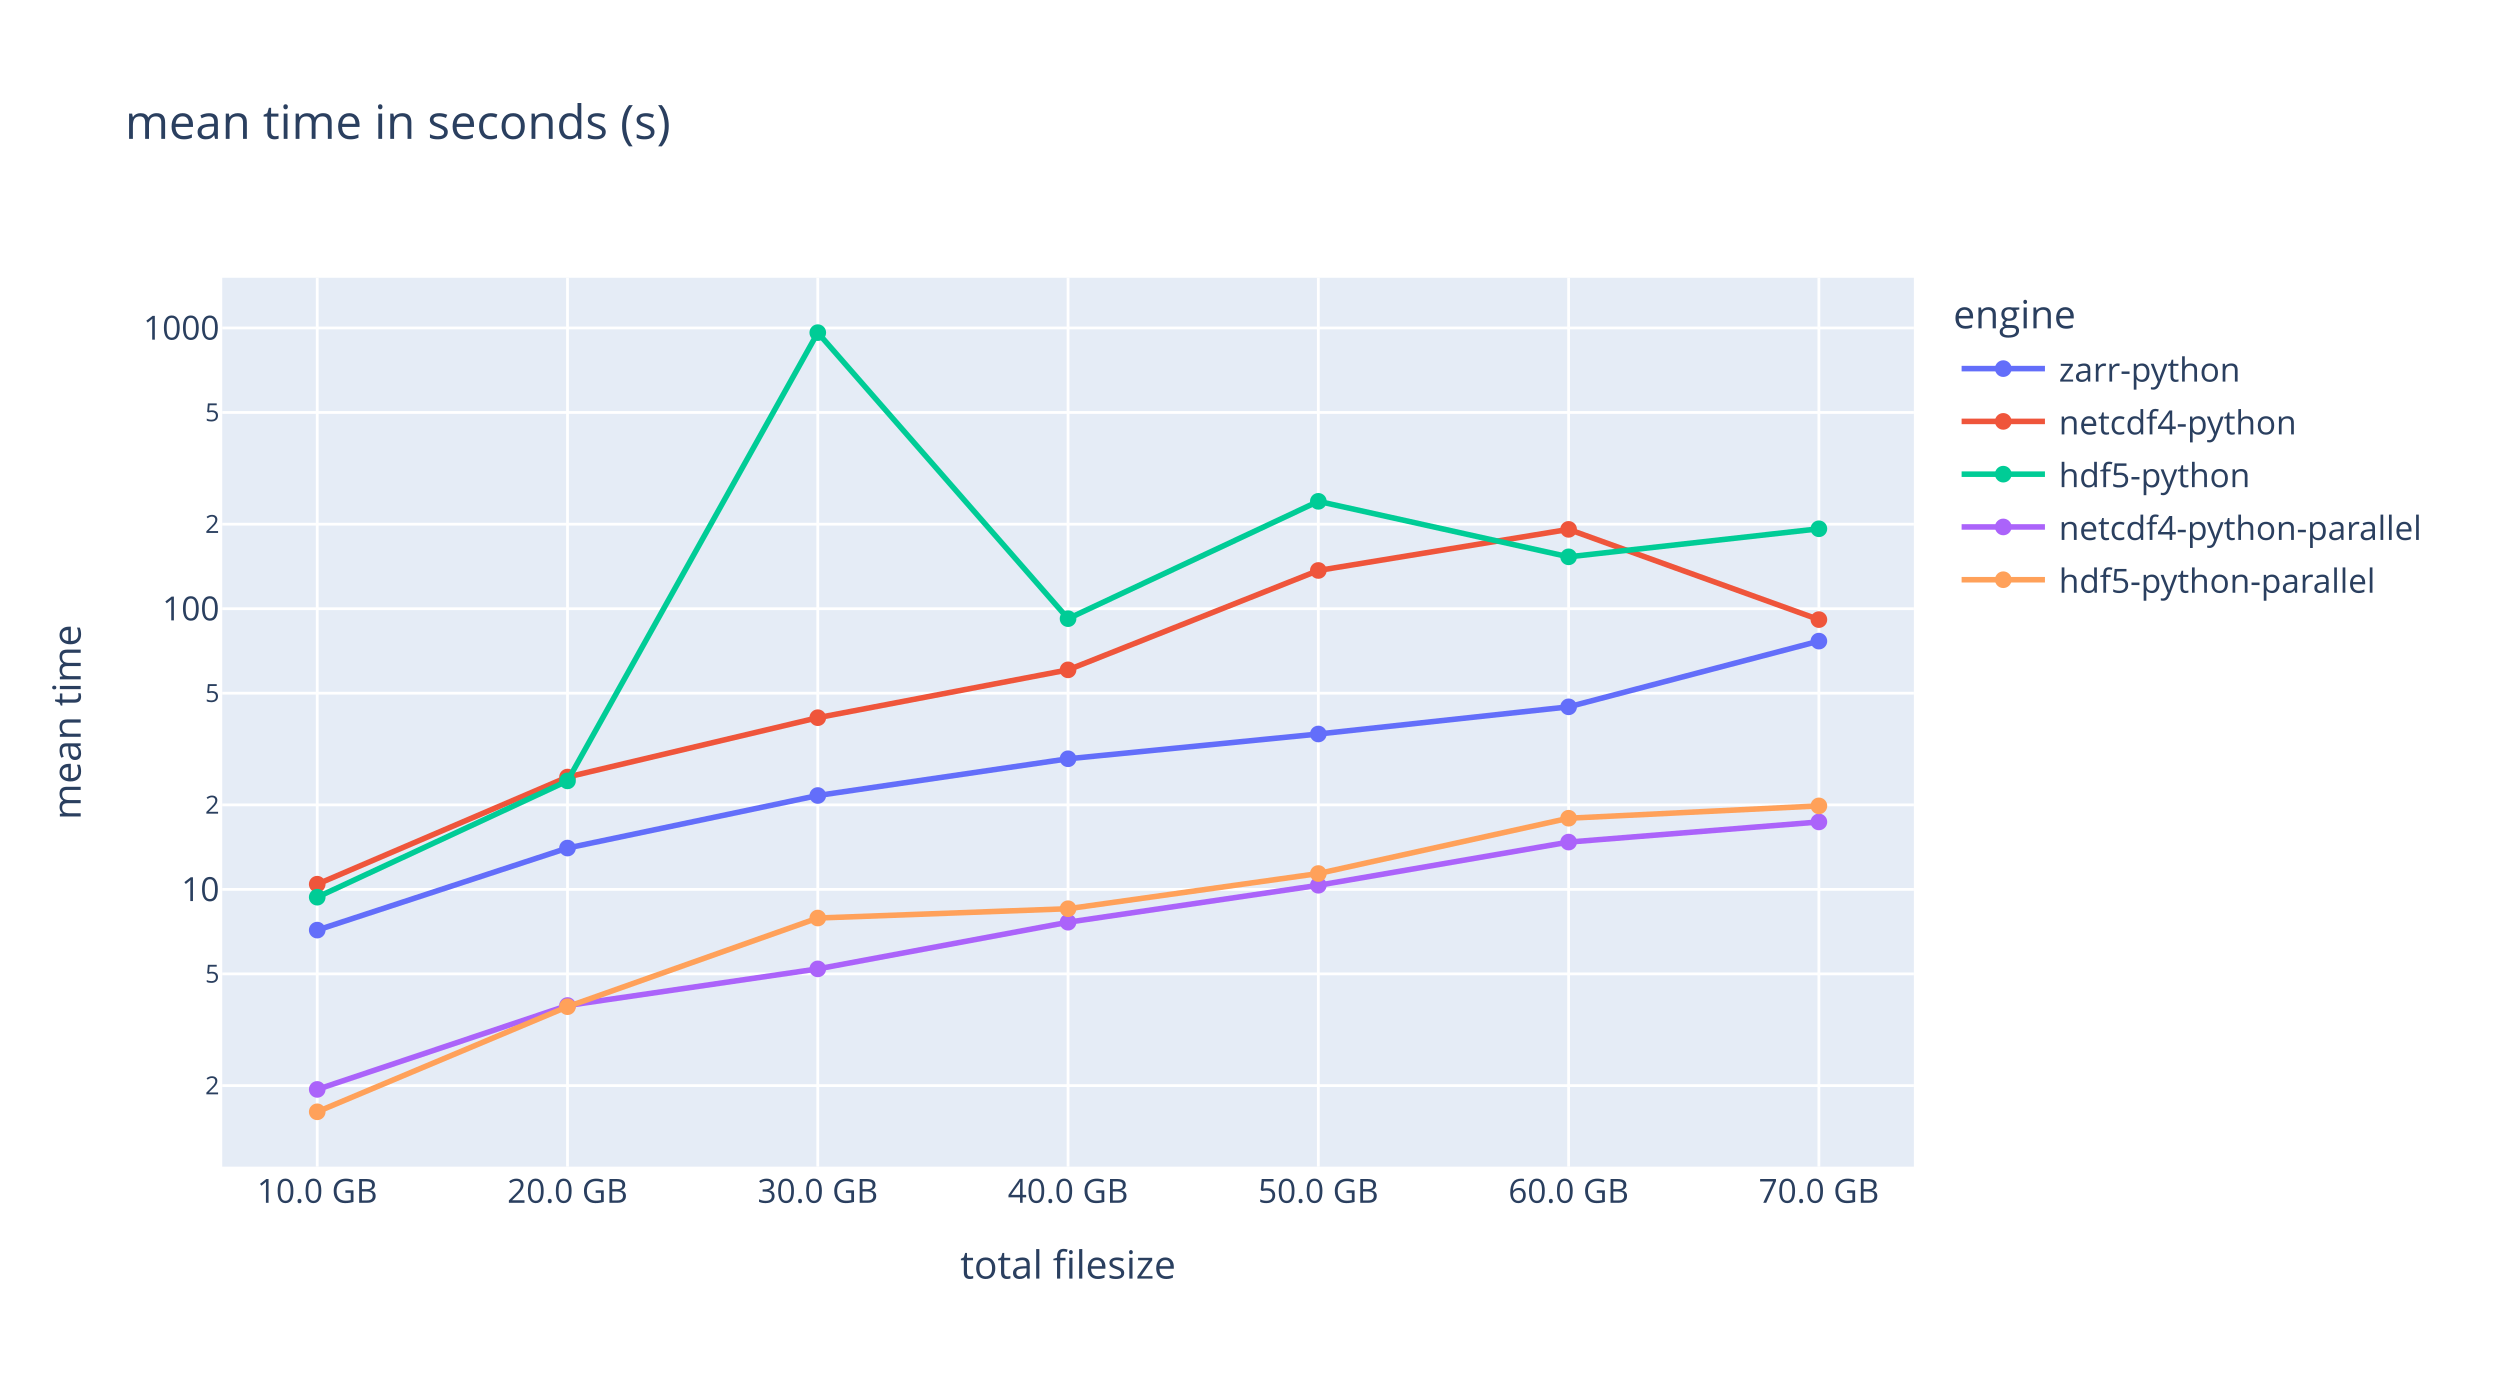
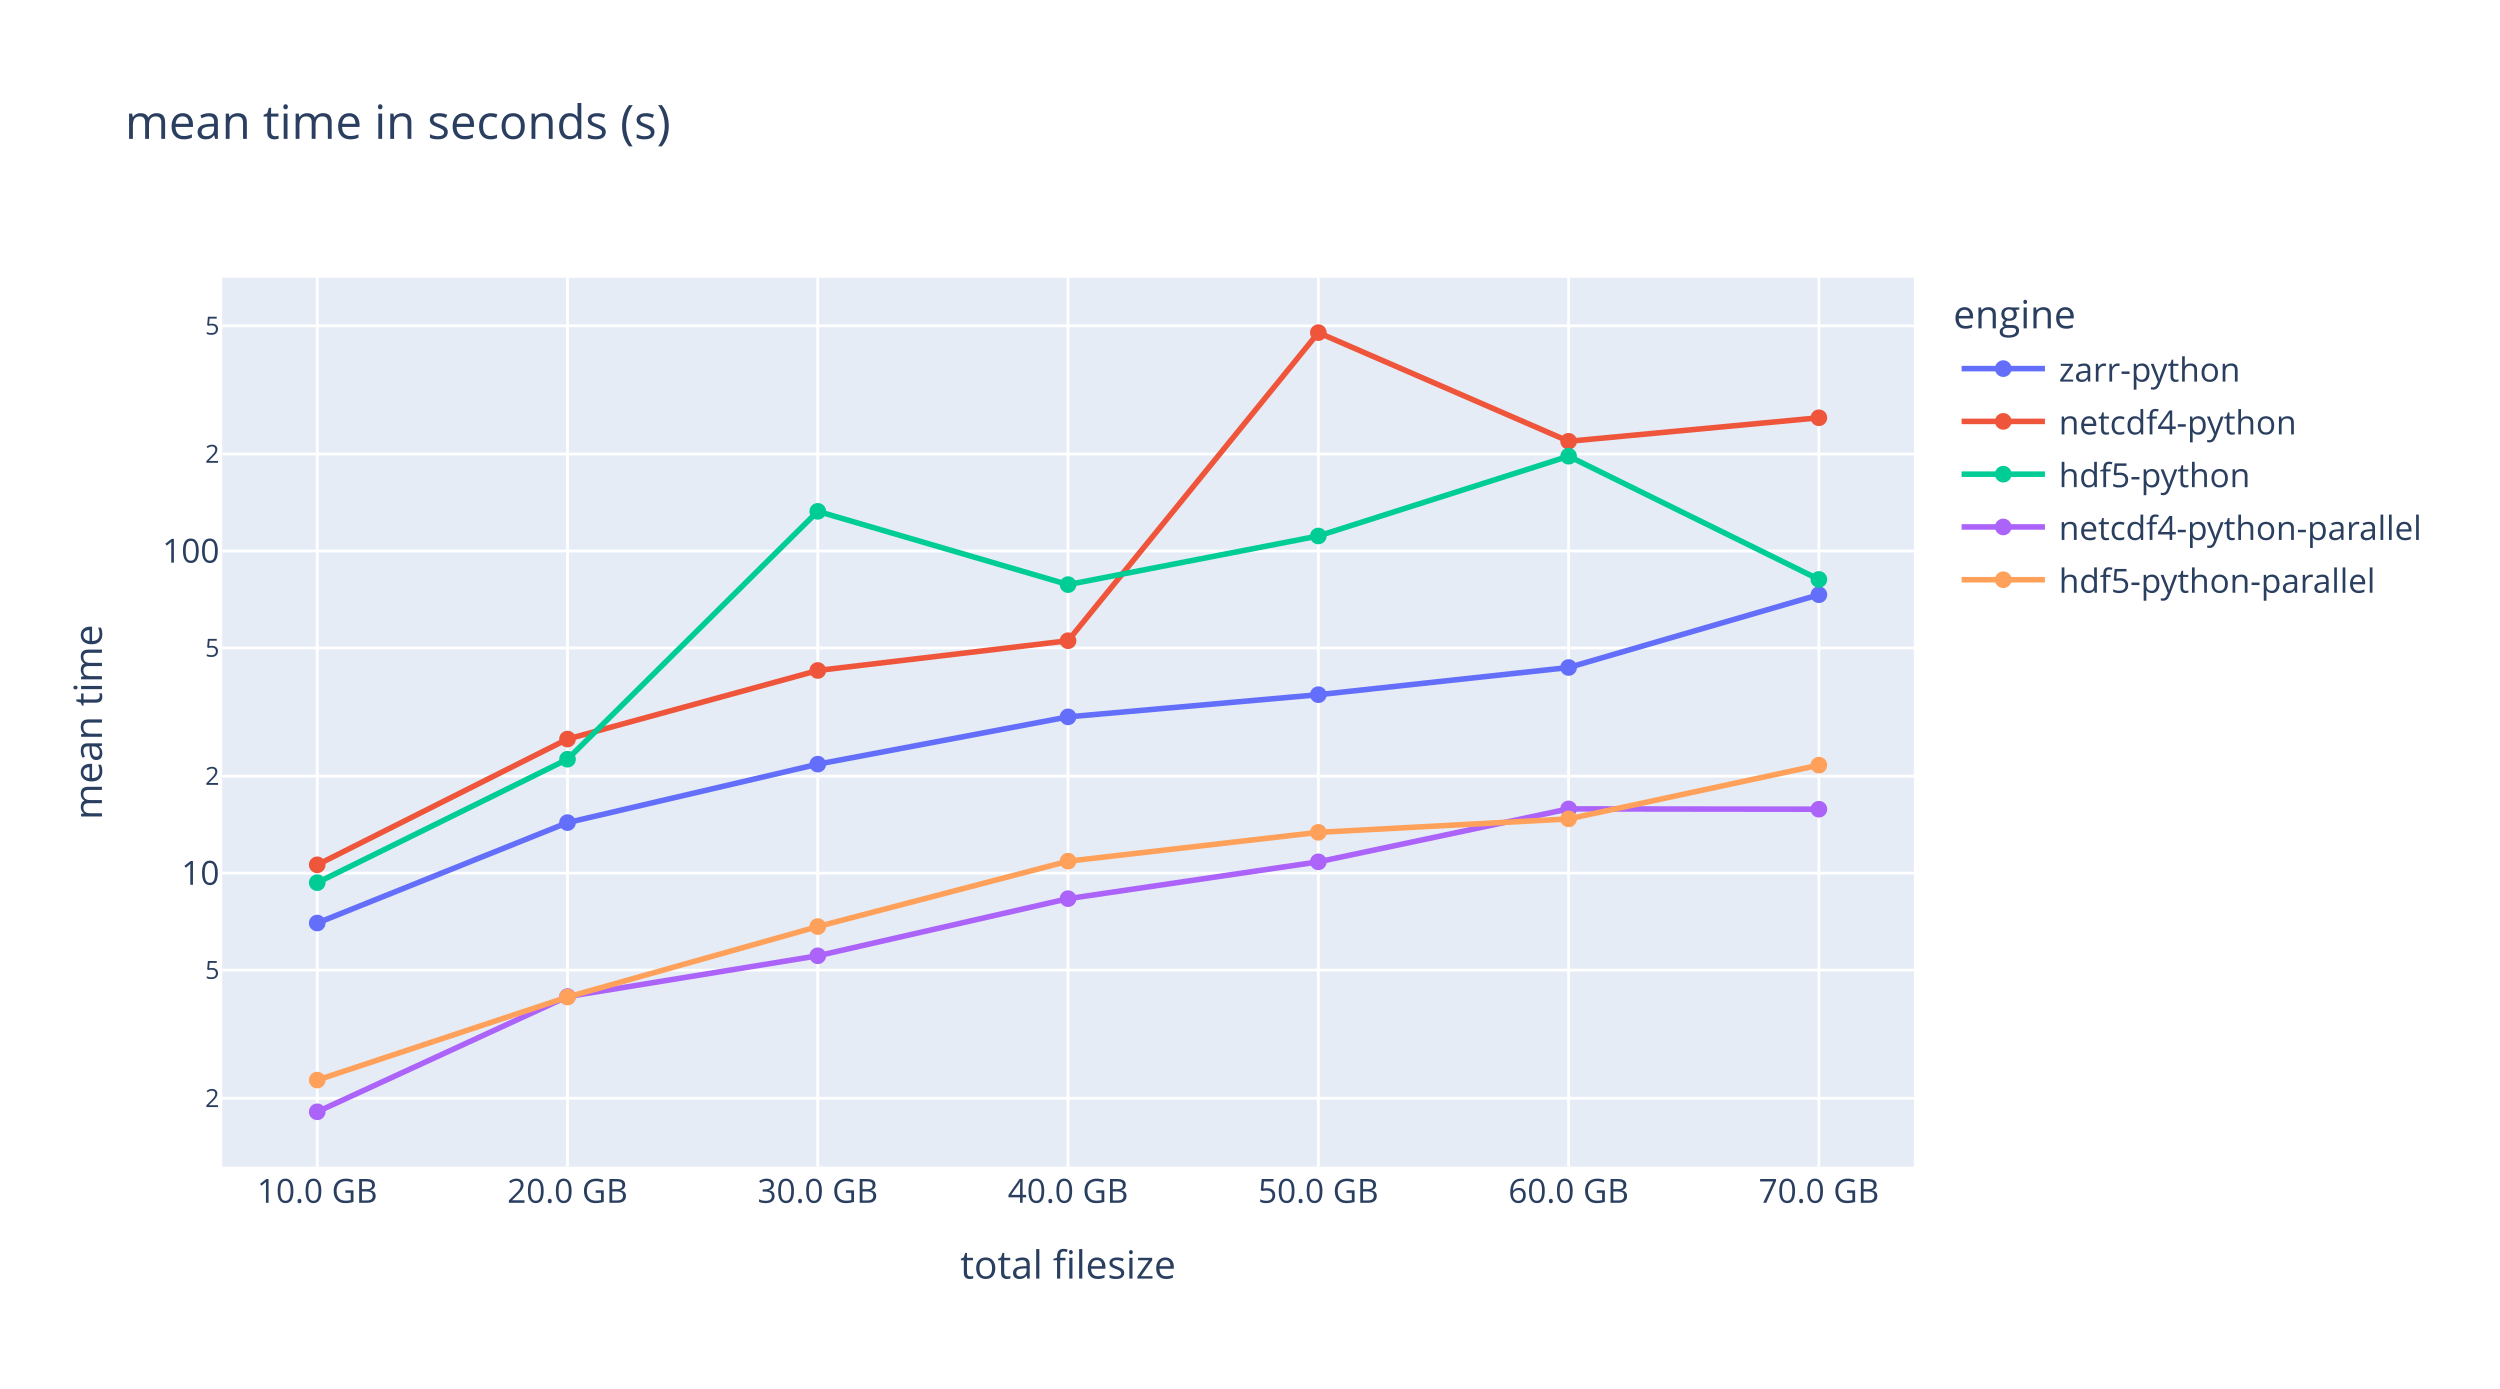
<svg xmlns="http://www.w3.org/2000/svg" class="main-svg" width="900" height="500" style="" viewBox="0 0 900 500">
  <rect x="0" y="0" width="900" height="500" style="fill: rgb(255, 255, 255); fill-opacity: 1;" />
-   <defs id="defs-0e00ae">
+   <defs id="defs-25619c">
    <g class="clips">
-       <clipPath id="clip0e00aexyplot" class="plotclip">
+       <clipPath id="clip25619cxyplot" class="plotclip">
        <rect width="609" height="320" />
      </clipPath>
-       <clipPath class="axesclip" id="clip0e00aex">
+       <clipPath class="axesclip" id="clip25619cx">
        <rect x="80" y="0" width="609" height="500" />
      </clipPath>
-       <clipPath class="axesclip" id="clip0e00aey">
+       <clipPath class="axesclip" id="clip25619cy">
        <rect x="0" y="100" width="900" height="320" />
      </clipPath>
-       <clipPath class="axesclip" id="clip0e00aexy">
+       <clipPath class="axesclip" id="clip25619cxy">
        <rect x="80" y="100" width="609" height="320" />
      </clipPath>
    </g>
    <g class="gradients" />
    <g class="patterns" />
  </defs>
  <g class="bglayer">
    <rect class="bg" x="80" y="100" width="609" height="320" style="fill: rgb(229, 236, 246); fill-opacity: 1; stroke-width: 0;" />
  </g>
  <g class="layer-below">
    <g class="imagelayer" />
    <g class="shapelayer" />
  </g>
  <g class="cartesianlayer">
    <g class="subplot xy">
      <g class="layer-subplot">
        <g class="shapelayer" />
        <g class="imagelayer" />
      </g>
      <g class="minor-gridlayer">
        <g class="x" />
        <g class="y" />
      </g>
      <g class="gridlayer">
        <g class="x">
          <path class="xgrid crisp" transform="translate(114.2,0)" d="M0,100v320" style="stroke: rgb(255, 255, 255); stroke-opacity: 1; stroke-width: 1px;" />
          <path class="xgrid crisp" transform="translate(204.3,0)" d="M0,100v320" style="stroke: rgb(255, 255, 255); stroke-opacity: 1; stroke-width: 1px;" />
          <path class="xgrid crisp" transform="translate(294.4,0)" d="M0,100v320" style="stroke: rgb(255, 255, 255); stroke-opacity: 1; stroke-width: 1px;" />
          <path class="xgrid crisp" transform="translate(384.5,0)" d="M0,100v320" style="stroke: rgb(255, 255, 255); stroke-opacity: 1; stroke-width: 1px;" />
          <path class="xgrid crisp" transform="translate(474.6,0)" d="M0,100v320" style="stroke: rgb(255, 255, 255); stroke-opacity: 1; stroke-width: 1px;" />
          <path class="xgrid crisp" transform="translate(564.7,0)" d="M0,100v320" style="stroke: rgb(255, 255, 255); stroke-opacity: 1; stroke-width: 1px;" />
          <path class="xgrid crisp" transform="translate(654.8,0)" d="M0,100v320" style="stroke: rgb(255, 255, 255); stroke-opacity: 1; stroke-width: 1px;" />
        </g>
        <g class="y">
-           <path class="ygrid crisp" transform="translate(0,390.81)" d="M80,0h609" style="stroke: rgb(255, 255, 255); stroke-opacity: 1; stroke-width: 1px;" />
-           <path class="ygrid crisp" transform="translate(0,350.6)" d="M80,0h609" style="stroke: rgb(255, 255, 255); stroke-opacity: 1; stroke-width: 1px;" />
-           <path class="ygrid crisp" transform="translate(0,320.18)" d="M80,0h609" style="stroke: rgb(255, 255, 255); stroke-opacity: 1; stroke-width: 1px;" />
-           <path class="ygrid crisp" transform="translate(0,289.76)" d="M80,0h609" style="stroke: rgb(255, 255, 255); stroke-opacity: 1; stroke-width: 1px;" />
-           <path class="ygrid crisp" transform="translate(0,249.55)" d="M80,0h609" style="stroke: rgb(255, 255, 255); stroke-opacity: 1; stroke-width: 1px;" />
-           <path class="ygrid crisp" transform="translate(0,219.13)" d="M80,0h609" style="stroke: rgb(255, 255, 255); stroke-opacity: 1; stroke-width: 1px;" />
-           <path class="ygrid crisp" transform="translate(0,188.71)" d="M80,0h609" style="stroke: rgb(255, 255, 255); stroke-opacity: 1; stroke-width: 1px;" />
-           <path class="ygrid crisp" transform="translate(0,148.49)" d="M80,0h609" style="stroke: rgb(255, 255, 255); stroke-opacity: 1; stroke-width: 1px;" />
-           <path class="ygrid crisp" transform="translate(0,118.07)" d="M80,0h609" style="stroke: rgb(255, 255, 255); stroke-opacity: 1; stroke-width: 1px;" />
+           <path class="ygrid crisp" transform="translate(0,395.38)" d="M80,0h609" style="stroke: rgb(255, 255, 255); stroke-opacity: 1; stroke-width: 1px;" />
+           <path class="ygrid crisp" transform="translate(0,349.23)" d="M80,0h609" style="stroke: rgb(255, 255, 255); stroke-opacity: 1; stroke-width: 1px;" />
+           <path class="ygrid crisp" transform="translate(0,314.32)" d="M80,0h609" style="stroke: rgb(255, 255, 255); stroke-opacity: 1; stroke-width: 1px;" />
+           <path class="ygrid crisp" transform="translate(0,279.41)" d="M80,0h609" style="stroke: rgb(255, 255, 255); stroke-opacity: 1; stroke-width: 1px;" />
+           <path class="ygrid crisp" transform="translate(0,233.27)" d="M80,0h609" style="stroke: rgb(255, 255, 255); stroke-opacity: 1; stroke-width: 1px;" />
+           <path class="ygrid crisp" transform="translate(0,198.36)" d="M80,0h609" style="stroke: rgb(255, 255, 255); stroke-opacity: 1; stroke-width: 1px;" />
+           <path class="ygrid crisp" transform="translate(0,163.45)" d="M80,0h609" style="stroke: rgb(255, 255, 255); stroke-opacity: 1; stroke-width: 1px;" />
+           <path class="ygrid crisp" transform="translate(0,117.3)" d="M80,0h609" style="stroke: rgb(255, 255, 255); stroke-opacity: 1; stroke-width: 1px;" />
        </g>
      </g>
      <g class="zerolinelayer" />
      <g class="layer-between">
        <g class="shapelayer" />
        <g class="imagelayer" />
      </g>
      <path class="xlines-below" />
      <path class="ylines-below" />
      <g class="overlines-below" />
      <g class="xaxislayer-below" />
      <g class="yaxislayer-below" />
      <g class="overaxes-below" />
      <g class="overplot">
-         <g class="xy" transform="translate(80,100)" clip-path="url(#clip0e00aexyplot)">
+         <g class="xy" transform="translate(80,100)" clip-path="url(#clip25619cxyplot)">
          <g class="scatterlayer mlayer">
-             <g class="trace scatter trace2df0b1" style="stroke-miterlimit: 2; opacity: 1;">
-               <g class="fills" />
-               <g class="errorbars" />
-               <g class="lines">
-                 <path class="js-line" d="M34.2,234.84L124.3,205.3L214.4,186.38L304.5,173.16L394.6,164.24L484.7,154.46L574.8,130.8" style="vector-effect: none; fill: none; stroke: rgb(99, 110, 250); stroke-opacity: 1; stroke-width: 2px; opacity: 1;" />
-               </g>
-               <g class="points">
-                 <path class="point plotly-customdata" transform="translate(34.2,234.84)" d="M3,0A3,3 0 1,1 0,-3A3,3 0 0,1 3,0Z" style="opacity: 1; stroke-width: 0px; fill: rgb(99, 110, 250); fill-opacity: 1;" />
-                 <path class="point plotly-customdata" transform="translate(124.3,205.3)" d="M3,0A3,3 0 1,1 0,-3A3,3 0 0,1 3,0Z" style="opacity: 1; stroke-width: 0px; fill: rgb(99, 110, 250); fill-opacity: 1;" />
-                 <path class="point plotly-customdata" transform="translate(214.4,186.38)" d="M3,0A3,3 0 1,1 0,-3A3,3 0 0,1 3,0Z" style="opacity: 1; stroke-width: 0px; fill: rgb(99, 110, 250); fill-opacity: 1;" />
-                 <path class="point plotly-customdata" transform="translate(304.5,173.16)" d="M3,0A3,3 0 1,1 0,-3A3,3 0 0,1 3,0Z" style="opacity: 1; stroke-width: 0px; fill: rgb(99, 110, 250); fill-opacity: 1;" />
-                 <path class="point plotly-customdata" transform="translate(394.6,164.24)" d="M3,0A3,3 0 1,1 0,-3A3,3 0 0,1 3,0Z" style="opacity: 1; stroke-width: 0px; fill: rgb(99, 110, 250); fill-opacity: 1;" />
-                 <path class="point plotly-customdata" transform="translate(484.7,154.46)" d="M3,0A3,3 0 1,1 0,-3A3,3 0 0,1 3,0Z" style="opacity: 1; stroke-width: 0px; fill: rgb(99, 110, 250); fill-opacity: 1;" />
-                 <path class="point plotly-customdata" transform="translate(574.8,130.8)" d="M3,0A3,3 0 1,1 0,-3A3,3 0 0,1 3,0Z" style="opacity: 1; stroke-width: 0px; fill: rgb(99, 110, 250); fill-opacity: 1;" />
-               </g>
-               <g class="text" />
-             </g>
-             <g class="trace scatter tracef458e5" style="stroke-miterlimit: 2; opacity: 1;">
-               <g class="fills" />
-               <g class="errorbars" />
-               <g class="lines">
-                 <path class="js-line" d="M34.2,218.31L124.3,179.74L214.4,158.37L304.5,141.15L394.6,105.37L484.7,90.57L574.8,123.06" style="vector-effect: none; fill: none; stroke: rgb(239, 85, 59); stroke-opacity: 1; stroke-width: 2px; opacity: 1;" />
-               </g>
-               <g class="points">
-                 <path class="point plotly-customdata" transform="translate(34.2,218.31)" d="M3,0A3,3 0 1,1 0,-3A3,3 0 0,1 3,0Z" style="opacity: 1; stroke-width: 0px; fill: rgb(239, 85, 59); fill-opacity: 1;" />
-                 <path class="point plotly-customdata" transform="translate(124.3,179.74)" d="M3,0A3,3 0 1,1 0,-3A3,3 0 0,1 3,0Z" style="opacity: 1; stroke-width: 0px; fill: rgb(239, 85, 59); fill-opacity: 1;" />
-                 <path class="point plotly-customdata" transform="translate(214.4,158.37)" d="M3,0A3,3 0 1,1 0,-3A3,3 0 0,1 3,0Z" style="opacity: 1; stroke-width: 0px; fill: rgb(239, 85, 59); fill-opacity: 1;" />
-                 <path class="point plotly-customdata" transform="translate(304.5,141.15)" d="M3,0A3,3 0 1,1 0,-3A3,3 0 0,1 3,0Z" style="opacity: 1; stroke-width: 0px; fill: rgb(239, 85, 59); fill-opacity: 1;" />
-                 <path class="point plotly-customdata" transform="translate(394.6,105.37)" d="M3,0A3,3 0 1,1 0,-3A3,3 0 0,1 3,0Z" style="opacity: 1; stroke-width: 0px; fill: rgb(239, 85, 59); fill-opacity: 1;" />
-                 <path class="point plotly-customdata" transform="translate(484.7,90.57)" d="M3,0A3,3 0 1,1 0,-3A3,3 0 0,1 3,0Z" style="opacity: 1; stroke-width: 0px; fill: rgb(239, 85, 59); fill-opacity: 1;" />
-                 <path class="point plotly-customdata" transform="translate(574.8,123.06)" d="M3,0A3,3 0 1,1 0,-3A3,3 0 0,1 3,0Z" style="opacity: 1; stroke-width: 0px; fill: rgb(239, 85, 59); fill-opacity: 1;" />
-               </g>
-               <g class="text" />
-             </g>
-             <g class="trace scatter trace37d33d" style="stroke-miterlimit: 2; opacity: 1;">
-               <g class="fills" />
-               <g class="errorbars" />
-               <g class="lines">
-                 <path class="js-line" d="M34.2,222.99L124.3,181.12L214.4,19.75L304.5,122.72L394.6,80.48L484.7,100.46L574.8,90.36" style="vector-effect: none; fill: none; stroke: rgb(0, 204, 150); stroke-opacity: 1; stroke-width: 2px; opacity: 1;" />
-               </g>
-               <g class="points">
-                 <path class="point plotly-customdata" transform="translate(34.2,222.99)" d="M3,0A3,3 0 1,1 0,-3A3,3 0 0,1 3,0Z" style="opacity: 1; stroke-width: 0px; fill: rgb(0, 204, 150); fill-opacity: 1;" />
-                 <path class="point plotly-customdata" transform="translate(124.3,181.12)" d="M3,0A3,3 0 1,1 0,-3A3,3 0 0,1 3,0Z" style="opacity: 1; stroke-width: 0px; fill: rgb(0, 204, 150); fill-opacity: 1;" />
-                 <path class="point plotly-customdata" transform="translate(214.4,19.75)" d="M3,0A3,3 0 1,1 0,-3A3,3 0 0,1 3,0Z" style="opacity: 1; stroke-width: 0px; fill: rgb(0, 204, 150); fill-opacity: 1;" />
-                 <path class="point plotly-customdata" transform="translate(304.5,122.72)" d="M3,0A3,3 0 1,1 0,-3A3,3 0 0,1 3,0Z" style="opacity: 1; stroke-width: 0px; fill: rgb(0, 204, 150); fill-opacity: 1;" />
-                 <path class="point plotly-customdata" transform="translate(394.6,80.48)" d="M3,0A3,3 0 1,1 0,-3A3,3 0 0,1 3,0Z" style="opacity: 1; stroke-width: 0px; fill: rgb(0, 204, 150); fill-opacity: 1;" />
-                 <path class="point plotly-customdata" transform="translate(484.7,100.46)" d="M3,0A3,3 0 1,1 0,-3A3,3 0 0,1 3,0Z" style="opacity: 1; stroke-width: 0px; fill: rgb(0, 204, 150); fill-opacity: 1;" />
-                 <path class="point plotly-customdata" transform="translate(574.8,90.36)" d="M3,0A3,3 0 1,1 0,-3A3,3 0 0,1 3,0Z" style="opacity: 1; stroke-width: 0px; fill: rgb(0, 204, 150); fill-opacity: 1;" />
-               </g>
-               <g class="text" />
-             </g>
-             <g class="trace scatter trace2fb571" style="stroke-miterlimit: 2; opacity: 1;">
-               <g class="fills" />
-               <g class="errorbars" />
-               <g class="lines">
-                 <path class="js-line" d="M34.2,292.19L124.3,261.98L214.4,248.8L304.5,232L394.6,218.7L484.7,203.15L574.8,195.9" style="vector-effect: none; fill: none; stroke: rgb(171, 99, 250); stroke-opacity: 1; stroke-width: 2px; opacity: 1;" />
-               </g>
-               <g class="points">
-                 <path class="point plotly-customdata" transform="translate(34.2,292.19)" d="M3,0A3,3 0 1,1 0,-3A3,3 0 0,1 3,0Z" style="opacity: 1; stroke-width: 0px; fill: rgb(171, 99, 250); fill-opacity: 1;" />
-                 <path class="point plotly-customdata" transform="translate(124.3,261.98)" d="M3,0A3,3 0 1,1 0,-3A3,3 0 0,1 3,0Z" style="opacity: 1; stroke-width: 0px; fill: rgb(171, 99, 250); fill-opacity: 1;" />
-                 <path class="point plotly-customdata" transform="translate(214.4,248.8)" d="M3,0A3,3 0 1,1 0,-3A3,3 0 0,1 3,0Z" style="opacity: 1; stroke-width: 0px; fill: rgb(171, 99, 250); fill-opacity: 1;" />
-                 <path class="point plotly-customdata" transform="translate(304.5,232)" d="M3,0A3,3 0 1,1 0,-3A3,3 0 0,1 3,0Z" style="opacity: 1; stroke-width: 0px; fill: rgb(171, 99, 250); fill-opacity: 1;" />
-                 <path class="point plotly-customdata" transform="translate(394.6,218.7)" d="M3,0A3,3 0 1,1 0,-3A3,3 0 0,1 3,0Z" style="opacity: 1; stroke-width: 0px; fill: rgb(171, 99, 250); fill-opacity: 1;" />
-                 <path class="point plotly-customdata" transform="translate(484.7,203.15)" d="M3,0A3,3 0 1,1 0,-3A3,3 0 0,1 3,0Z" style="opacity: 1; stroke-width: 0px; fill: rgb(171, 99, 250); fill-opacity: 1;" />
-                 <path class="point plotly-customdata" transform="translate(574.8,195.9)" d="M3,0A3,3 0 1,1 0,-3A3,3 0 0,1 3,0Z" style="opacity: 1; stroke-width: 0px; fill: rgb(171, 99, 250); fill-opacity: 1;" />
-               </g>
-               <g class="text" />
-             </g>
-             <g class="trace scatter traceab3cb8" style="stroke-miterlimit: 2; opacity: 1;">
-               <g class="fills" />
-               <g class="errorbars" />
-               <g class="lines">
-                 <path class="js-line" d="M34.2,300.25L124.3,262.41L214.4,230.49L304.5,227.14L394.6,214.47L484.7,194.56L574.8,190.12" style="vector-effect: none; fill: none; stroke: rgb(255, 161, 90); stroke-opacity: 1; stroke-width: 2px; opacity: 1;" />
-               </g>
-               <g class="points">
-                 <path class="point plotly-customdata" transform="translate(34.2,300.25)" d="M3,0A3,3 0 1,1 0,-3A3,3 0 0,1 3,0Z" style="opacity: 1; stroke-width: 0px; fill: rgb(255, 161, 90); fill-opacity: 1;" />
-                 <path class="point plotly-customdata" transform="translate(124.3,262.41)" d="M3,0A3,3 0 1,1 0,-3A3,3 0 0,1 3,0Z" style="opacity: 1; stroke-width: 0px; fill: rgb(255, 161, 90); fill-opacity: 1;" />
-                 <path class="point plotly-customdata" transform="translate(214.4,230.49)" d="M3,0A3,3 0 1,1 0,-3A3,3 0 0,1 3,0Z" style="opacity: 1; stroke-width: 0px; fill: rgb(255, 161, 90); fill-opacity: 1;" />
-                 <path class="point plotly-customdata" transform="translate(304.5,227.14)" d="M3,0A3,3 0 1,1 0,-3A3,3 0 0,1 3,0Z" style="opacity: 1; stroke-width: 0px; fill: rgb(255, 161, 90); fill-opacity: 1;" />
-                 <path class="point plotly-customdata" transform="translate(394.6,214.47)" d="M3,0A3,3 0 1,1 0,-3A3,3 0 0,1 3,0Z" style="opacity: 1; stroke-width: 0px; fill: rgb(255, 161, 90); fill-opacity: 1;" />
-                 <path class="point plotly-customdata" transform="translate(484.7,194.56)" d="M3,0A3,3 0 1,1 0,-3A3,3 0 0,1 3,0Z" style="opacity: 1; stroke-width: 0px; fill: rgb(255, 161, 90); fill-opacity: 1;" />
-                 <path class="point plotly-customdata" transform="translate(574.8,190.12)" d="M3,0A3,3 0 1,1 0,-3A3,3 0 0,1 3,0Z" style="opacity: 1; stroke-width: 0px; fill: rgb(255, 161, 90); fill-opacity: 1;" />
+             <g class="trace scatter trace38edaf" style="stroke-miterlimit: 2; opacity: 1;">
+               <g class="fills" />
+               <g class="errorbars" />
+               <g class="lines">
+                 <path class="js-line" d="M34.2,232.29L124.3,196.14L214.4,175.1L304.5,158.07L394.6,150.09L484.7,140.3L574.8,114.1" style="vector-effect: none; fill: none; stroke: rgb(99, 110, 250); stroke-opacity: 1; stroke-width: 2px; opacity: 1;" />
+               </g>
+               <g class="points">
+                 <path class="point plotly-customdata" transform="translate(34.2,232.29)" d="M3,0A3,3 0 1,1 0,-3A3,3 0 0,1 3,0Z" style="opacity: 1; stroke-width: 0px; fill: rgb(99, 110, 250); fill-opacity: 1;" />
+                 <path class="point plotly-customdata" transform="translate(124.3,196.14)" d="M3,0A3,3 0 1,1 0,-3A3,3 0 0,1 3,0Z" style="opacity: 1; stroke-width: 0px; fill: rgb(99, 110, 250); fill-opacity: 1;" />
+                 <path class="point plotly-customdata" transform="translate(214.4,175.1)" d="M3,0A3,3 0 1,1 0,-3A3,3 0 0,1 3,0Z" style="opacity: 1; stroke-width: 0px; fill: rgb(99, 110, 250); fill-opacity: 1;" />
+                 <path class="point plotly-customdata" transform="translate(304.5,158.07)" d="M3,0A3,3 0 1,1 0,-3A3,3 0 0,1 3,0Z" style="opacity: 1; stroke-width: 0px; fill: rgb(99, 110, 250); fill-opacity: 1;" />
+                 <path class="point plotly-customdata" transform="translate(394.6,150.09)" d="M3,0A3,3 0 1,1 0,-3A3,3 0 0,1 3,0Z" style="opacity: 1; stroke-width: 0px; fill: rgb(99, 110, 250); fill-opacity: 1;" />
+                 <path class="point plotly-customdata" transform="translate(484.7,140.3)" d="M3,0A3,3 0 1,1 0,-3A3,3 0 0,1 3,0Z" style="opacity: 1; stroke-width: 0px; fill: rgb(99, 110, 250); fill-opacity: 1;" />
+                 <path class="point plotly-customdata" transform="translate(574.8,114.1)" d="M3,0A3,3 0 1,1 0,-3A3,3 0 0,1 3,0Z" style="opacity: 1; stroke-width: 0px; fill: rgb(99, 110, 250); fill-opacity: 1;" />
+               </g>
+               <g class="text" />
+             </g>
+             <g class="trace scatter trace89005c" style="stroke-miterlimit: 2; opacity: 1;">
+               <g class="fills" />
+               <g class="errorbars" />
+               <g class="lines">
+                 <path class="js-line" d="M34.2,211.33L124.3,166.06L214.4,141.37L304.5,130.66L394.6,19.75L484.7,58.86L574.8,50.39" style="vector-effect: none; fill: none; stroke: rgb(239, 85, 59); stroke-opacity: 1; stroke-width: 2px; opacity: 1;" />
+               </g>
+               <g class="points">
+                 <path class="point plotly-customdata" transform="translate(34.2,211.33)" d="M3,0A3,3 0 1,1 0,-3A3,3 0 0,1 3,0Z" style="opacity: 1; stroke-width: 0px; fill: rgb(239, 85, 59); fill-opacity: 1;" />
+                 <path class="point plotly-customdata" transform="translate(124.3,166.06)" d="M3,0A3,3 0 1,1 0,-3A3,3 0 0,1 3,0Z" style="opacity: 1; stroke-width: 0px; fill: rgb(239, 85, 59); fill-opacity: 1;" />
+                 <path class="point plotly-customdata" transform="translate(214.4,141.37)" d="M3,0A3,3 0 1,1 0,-3A3,3 0 0,1 3,0Z" style="opacity: 1; stroke-width: 0px; fill: rgb(239, 85, 59); fill-opacity: 1;" />
+                 <path class="point plotly-customdata" transform="translate(304.5,130.66)" d="M3,0A3,3 0 1,1 0,-3A3,3 0 0,1 3,0Z" style="opacity: 1; stroke-width: 0px; fill: rgb(239, 85, 59); fill-opacity: 1;" />
+                 <path class="point plotly-customdata" transform="translate(394.6,19.75)" d="M3,0A3,3 0 1,1 0,-3A3,3 0 0,1 3,0Z" style="opacity: 1; stroke-width: 0px; fill: rgb(239, 85, 59); fill-opacity: 1;" />
+                 <path class="point plotly-customdata" transform="translate(484.7,58.86)" d="M3,0A3,3 0 1,1 0,-3A3,3 0 0,1 3,0Z" style="opacity: 1; stroke-width: 0px; fill: rgb(239, 85, 59); fill-opacity: 1;" />
+                 <path class="point plotly-customdata" transform="translate(574.8,50.39)" d="M3,0A3,3 0 1,1 0,-3A3,3 0 0,1 3,0Z" style="opacity: 1; stroke-width: 0px; fill: rgb(239, 85, 59); fill-opacity: 1;" />
+               </g>
+               <g class="text" />
+             </g>
+             <g class="trace scatter trace88130b" style="stroke-miterlimit: 2; opacity: 1;">
+               <g class="fills" />
+               <g class="errorbars" />
+               <g class="lines">
+                 <path class="js-line" d="M34.2,217.76L124.3,173.32L214.4,84.08L304.5,110.46L394.6,92.95L484.7,64.24L574.8,108.59" style="vector-effect: none; fill: none; stroke: rgb(0, 204, 150); stroke-opacity: 1; stroke-width: 2px; opacity: 1;" />
+               </g>
+               <g class="points">
+                 <path class="point plotly-customdata" transform="translate(34.2,217.76)" d="M3,0A3,3 0 1,1 0,-3A3,3 0 0,1 3,0Z" style="opacity: 1; stroke-width: 0px; fill: rgb(0, 204, 150); fill-opacity: 1;" />
+                 <path class="point plotly-customdata" transform="translate(124.3,173.32)" d="M3,0A3,3 0 1,1 0,-3A3,3 0 0,1 3,0Z" style="opacity: 1; stroke-width: 0px; fill: rgb(0, 204, 150); fill-opacity: 1;" />
+                 <path class="point plotly-customdata" transform="translate(214.4,84.08)" d="M3,0A3,3 0 1,1 0,-3A3,3 0 0,1 3,0Z" style="opacity: 1; stroke-width: 0px; fill: rgb(0, 204, 150); fill-opacity: 1;" />
+                 <path class="point plotly-customdata" transform="translate(304.5,110.46)" d="M3,0A3,3 0 1,1 0,-3A3,3 0 0,1 3,0Z" style="opacity: 1; stroke-width: 0px; fill: rgb(0, 204, 150); fill-opacity: 1;" />
+                 <path class="point plotly-customdata" transform="translate(394.6,92.95)" d="M3,0A3,3 0 1,1 0,-3A3,3 0 0,1 3,0Z" style="opacity: 1; stroke-width: 0px; fill: rgb(0, 204, 150); fill-opacity: 1;" />
+                 <path class="point plotly-customdata" transform="translate(484.7,64.24)" d="M3,0A3,3 0 1,1 0,-3A3,3 0 0,1 3,0Z" style="opacity: 1; stroke-width: 0px; fill: rgb(0, 204, 150); fill-opacity: 1;" />
+                 <path class="point plotly-customdata" transform="translate(574.8,108.59)" d="M3,0A3,3 0 1,1 0,-3A3,3 0 0,1 3,0Z" style="opacity: 1; stroke-width: 0px; fill: rgb(0, 204, 150); fill-opacity: 1;" />
+               </g>
+               <g class="text" />
+             </g>
+             <g class="trace scatter trace26de84" style="stroke-miterlimit: 2; opacity: 1;">
+               <g class="fills" />
+               <g class="errorbars" />
+               <g class="lines">
+                 <path class="js-line" d="M34.2,300.25L124.3,258.77L214.4,244.08L304.5,223.52L394.6,210.26L484.7,191.2L574.8,191.32" style="vector-effect: none; fill: none; stroke: rgb(171, 99, 250); stroke-opacity: 1; stroke-width: 2px; opacity: 1;" />
+               </g>
+               <g class="points">
+                 <path class="point plotly-customdata" transform="translate(34.2,300.25)" d="M3,0A3,3 0 1,1 0,-3A3,3 0 0,1 3,0Z" style="opacity: 1; stroke-width: 0px; fill: rgb(171, 99, 250); fill-opacity: 1;" />
+                 <path class="point plotly-customdata" transform="translate(124.3,258.77)" d="M3,0A3,3 0 1,1 0,-3A3,3 0 0,1 3,0Z" style="opacity: 1; stroke-width: 0px; fill: rgb(171, 99, 250); fill-opacity: 1;" />
+                 <path class="point plotly-customdata" transform="translate(214.4,244.08)" d="M3,0A3,3 0 1,1 0,-3A3,3 0 0,1 3,0Z" style="opacity: 1; stroke-width: 0px; fill: rgb(171, 99, 250); fill-opacity: 1;" />
+                 <path class="point plotly-customdata" transform="translate(304.5,223.52)" d="M3,0A3,3 0 1,1 0,-3A3,3 0 0,1 3,0Z" style="opacity: 1; stroke-width: 0px; fill: rgb(171, 99, 250); fill-opacity: 1;" />
+                 <path class="point plotly-customdata" transform="translate(394.6,210.26)" d="M3,0A3,3 0 1,1 0,-3A3,3 0 0,1 3,0Z" style="opacity: 1; stroke-width: 0px; fill: rgb(171, 99, 250); fill-opacity: 1;" />
+                 <path class="point plotly-customdata" transform="translate(484.7,191.2)" d="M3,0A3,3 0 1,1 0,-3A3,3 0 0,1 3,0Z" style="opacity: 1; stroke-width: 0px; fill: rgb(171, 99, 250); fill-opacity: 1;" />
+                 <path class="point plotly-customdata" transform="translate(574.8,191.32)" d="M3,0A3,3 0 1,1 0,-3A3,3 0 0,1 3,0Z" style="opacity: 1; stroke-width: 0px; fill: rgb(171, 99, 250); fill-opacity: 1;" />
+               </g>
+               <g class="text" />
+             </g>
+             <g class="trace scatter tracef79dac" style="stroke-miterlimit: 2; opacity: 1;">
+               <g class="fills" />
+               <g class="errorbars" />
+               <g class="lines">
+                 <path class="js-line" d="M34.2,288.83L124.3,258.93L214.4,233.56L304.5,210.02L394.6,199.64L484.7,194.8L574.8,175.45" style="vector-effect: none; fill: none; stroke: rgb(255, 161, 90); stroke-opacity: 1; stroke-width: 2px; opacity: 1;" />
+               </g>
+               <g class="points">
+                 <path class="point plotly-customdata" transform="translate(34.2,288.83)" d="M3,0A3,3 0 1,1 0,-3A3,3 0 0,1 3,0Z" style="opacity: 1; stroke-width: 0px; fill: rgb(255, 161, 90); fill-opacity: 1;" />
+                 <path class="point plotly-customdata" transform="translate(124.3,258.93)" d="M3,0A3,3 0 1,1 0,-3A3,3 0 0,1 3,0Z" style="opacity: 1; stroke-width: 0px; fill: rgb(255, 161, 90); fill-opacity: 1;" />
+                 <path class="point plotly-customdata" transform="translate(214.4,233.56)" d="M3,0A3,3 0 1,1 0,-3A3,3 0 0,1 3,0Z" style="opacity: 1; stroke-width: 0px; fill: rgb(255, 161, 90); fill-opacity: 1;" />
+                 <path class="point plotly-customdata" transform="translate(304.5,210.02)" d="M3,0A3,3 0 1,1 0,-3A3,3 0 0,1 3,0Z" style="opacity: 1; stroke-width: 0px; fill: rgb(255, 161, 90); fill-opacity: 1;" />
+                 <path class="point plotly-customdata" transform="translate(394.6,199.64)" d="M3,0A3,3 0 1,1 0,-3A3,3 0 0,1 3,0Z" style="opacity: 1; stroke-width: 0px; fill: rgb(255, 161, 90); fill-opacity: 1;" />
+                 <path class="point plotly-customdata" transform="translate(484.7,194.8)" d="M3,0A3,3 0 1,1 0,-3A3,3 0 0,1 3,0Z" style="opacity: 1; stroke-width: 0px; fill: rgb(255, 161, 90); fill-opacity: 1;" />
+                 <path class="point plotly-customdata" transform="translate(574.8,175.45)" d="M3,0A3,3 0 1,1 0,-3A3,3 0 0,1 3,0Z" style="opacity: 1; stroke-width: 0px; fill: rgb(255, 161, 90); fill-opacity: 1;" />
              </g>
              <g class="text" />
            </g>
          </g>
        </g>
      </g>
      <path class="xlines-above crisp" d="M0,0" style="fill: none;" />
      <path class="ylines-above crisp" d="M0,0" style="fill: none;" />
      <g class="overlines-above" />
      <g class="xaxislayer-above">
        <g class="xtick">
          <text text-anchor="middle" x="0" y="433" transform="translate(114.2,0)" style="font-family: 'Open Sans', verdana, arial, sans-serif; font-size: 12px; fill: rgb(42, 63, 95); fill-opacity: 1; white-space: pre; opacity: 1;">10.0 GB</text>
        </g>
        <g class="xtick">
          <text text-anchor="middle" x="0" y="433" transform="translate(204.3,0)" style="font-family: 'Open Sans', verdana, arial, sans-serif; font-size: 12px; fill: rgb(42, 63, 95); fill-opacity: 1; white-space: pre; opacity: 1;">20.0 GB</text>
        </g>
        <g class="xtick">
          <text text-anchor="middle" x="0" y="433" transform="translate(294.4,0)" style="font-family: 'Open Sans', verdana, arial, sans-serif; font-size: 12px; fill: rgb(42, 63, 95); fill-opacity: 1; white-space: pre; opacity: 1;">30.0 GB</text>
        </g>
        <g class="xtick">
          <text text-anchor="middle" x="0" y="433" transform="translate(384.5,0)" style="font-family: 'Open Sans', verdana, arial, sans-serif; font-size: 12px; fill: rgb(42, 63, 95); fill-opacity: 1; white-space: pre; opacity: 1;">40.0 GB</text>
        </g>
        <g class="xtick">
          <text text-anchor="middle" x="0" y="433" transform="translate(474.6,0)" style="font-family: 'Open Sans', verdana, arial, sans-serif; font-size: 12px; fill: rgb(42, 63, 95); fill-opacity: 1; white-space: pre; opacity: 1;">50.0 GB</text>
        </g>
        <g class="xtick">
          <text text-anchor="middle" x="0" y="433" transform="translate(564.7,0)" style="font-family: 'Open Sans', verdana, arial, sans-serif; font-size: 12px; fill: rgb(42, 63, 95); fill-opacity: 1; white-space: pre; opacity: 1;">60.0 GB</text>
        </g>
        <g class="xtick">
          <text text-anchor="middle" x="0" y="433" transform="translate(654.8,0)" style="font-family: 'Open Sans', verdana, arial, sans-serif; font-size: 12px; fill: rgb(42, 63, 95); fill-opacity: 1; white-space: pre; opacity: 1;">70.0 GB</text>
        </g>
      </g>
      <g class="yaxislayer-above">
        <g class="ytick">
-           <text text-anchor="end" x="79" y="3.15" transform="translate(0,390.81)" style="font-family: 'Open Sans', verdana, arial, sans-serif; font-size: 9px; fill: rgb(42, 63, 95); fill-opacity: 1; white-space: pre; opacity: 1;">2</text>
-         </g>
-         <g class="ytick">
-           <text text-anchor="end" x="79" y="3.15" style="font-family: 'Open Sans', verdana, arial, sans-serif; font-size: 9px; fill: rgb(42, 63, 95); fill-opacity: 1; white-space: pre; opacity: 1;" transform="translate(0,350.6)">5</text>
-         </g>
-         <g class="ytick">
-           <text text-anchor="end" x="79" y="4.2" style="font-family: 'Open Sans', verdana, arial, sans-serif; font-size: 12px; fill: rgb(42, 63, 95); fill-opacity: 1; white-space: pre; opacity: 1;" transform="translate(0,320.18)">10</text>
-         </g>
-         <g class="ytick">
-           <text text-anchor="end" x="79" y="3.15" style="font-family: 'Open Sans', verdana, arial, sans-serif; font-size: 9px; fill: rgb(42, 63, 95); fill-opacity: 1; white-space: pre; opacity: 1;" transform="translate(0,289.76)">2</text>
-         </g>
-         <g class="ytick">
-           <text text-anchor="end" x="79" y="3.15" style="font-family: 'Open Sans', verdana, arial, sans-serif; font-size: 9px; fill: rgb(42, 63, 95); fill-opacity: 1; white-space: pre; opacity: 1;" transform="translate(0,249.55)">5</text>
-         </g>
-         <g class="ytick">
-           <text text-anchor="end" x="79" y="4.2" style="font-family: 'Open Sans', verdana, arial, sans-serif; font-size: 12px; fill: rgb(42, 63, 95); fill-opacity: 1; white-space: pre; opacity: 1;" transform="translate(0,219.13)">100</text>
-         </g>
-         <g class="ytick">
-           <text text-anchor="end" x="79" y="3.15" style="font-family: 'Open Sans', verdana, arial, sans-serif; font-size: 9px; fill: rgb(42, 63, 95); fill-opacity: 1; white-space: pre; opacity: 1;" transform="translate(0,188.71)">2</text>
-         </g>
-         <g class="ytick">
-           <text text-anchor="end" x="79" y="3.15" style="font-family: 'Open Sans', verdana, arial, sans-serif; font-size: 9px; fill: rgb(42, 63, 95); fill-opacity: 1; white-space: pre; opacity: 1;" transform="translate(0,148.49)">5</text>
-         </g>
-         <g class="ytick">
-           <text text-anchor="end" x="79" y="4.2" style="font-family: 'Open Sans', verdana, arial, sans-serif; font-size: 12px; fill: rgb(42, 63, 95); fill-opacity: 1; white-space: pre; opacity: 1;" transform="translate(0,118.07)">1000</text>
+           <text text-anchor="end" x="79" y="3.15" transform="translate(0,395.38)" style="font-family: 'Open Sans', verdana, arial, sans-serif; font-size: 9px; fill: rgb(42, 63, 95); fill-opacity: 1; white-space: pre; opacity: 1;">2</text>
+         </g>
+         <g class="ytick">
+           <text text-anchor="end" x="79" y="3.15" style="font-family: 'Open Sans', verdana, arial, sans-serif; font-size: 9px; fill: rgb(42, 63, 95); fill-opacity: 1; white-space: pre; opacity: 1;" transform="translate(0,349.23)">5</text>
+         </g>
+         <g class="ytick">
+           <text text-anchor="end" x="79" y="4.2" style="font-family: 'Open Sans', verdana, arial, sans-serif; font-size: 12px; fill: rgb(42, 63, 95); fill-opacity: 1; white-space: pre; opacity: 1;" transform="translate(0,314.32)">10</text>
+         </g>
+         <g class="ytick">
+           <text text-anchor="end" x="79" y="3.15" style="font-family: 'Open Sans', verdana, arial, sans-serif; font-size: 9px; fill: rgb(42, 63, 95); fill-opacity: 1; white-space: pre; opacity: 1;" transform="translate(0,279.41)">2</text>
+         </g>
+         <g class="ytick">
+           <text text-anchor="end" x="79" y="3.15" style="font-family: 'Open Sans', verdana, arial, sans-serif; font-size: 9px; fill: rgb(42, 63, 95); fill-opacity: 1; white-space: pre; opacity: 1;" transform="translate(0,233.27)">5</text>
+         </g>
+         <g class="ytick">
+           <text text-anchor="end" x="79" y="4.2" style="font-family: 'Open Sans', verdana, arial, sans-serif; font-size: 12px; fill: rgb(42, 63, 95); fill-opacity: 1; white-space: pre; opacity: 1;" transform="translate(0,198.36)">100</text>
+         </g>
+         <g class="ytick">
+           <text text-anchor="end" x="79" y="3.15" style="font-family: 'Open Sans', verdana, arial, sans-serif; font-size: 9px; fill: rgb(42, 63, 95); fill-opacity: 1; white-space: pre; opacity: 1;" transform="translate(0,163.45)">2</text>
+         </g>
+         <g class="ytick">
+           <text text-anchor="end" x="79" y="3.15" style="font-family: 'Open Sans', verdana, arial, sans-serif; font-size: 9px; fill: rgb(42, 63, 95); fill-opacity: 1; white-space: pre; opacity: 1;" transform="translate(0,117.3)">5</text>
        </g>
      </g>
      <g class="overaxes-above" />
    </g>
  </g>
  <g class="polarlayer" />
  <g class="smithlayer" />
  <g class="ternarylayer" />
  <g class="geolayer" />
  <g class="funnelarealayer" />
  <g class="pielayer" />
  <g class="iciclelayer" />
  <g class="treemaplayer" />
  <g class="sunburstlayer" />
  <g class="glimages" />
-   <defs id="topdefs-0e00ae">
+   <defs id="topdefs-25619c">
    <g class="clips" />
-     <clipPath id="legend0e00ae">
+     <clipPath id="legend25619c">
      <rect width="187" height="124" x="0" y="0" />
    </clipPath>
  </defs>
  <g class="layer-above">
    <g class="imagelayer" />
    <g class="shapelayer" />
  </g>
  <g class="infolayer">
    <g class="legend" pointer-events="all" transform="translate(701.18,100)">
      <rect class="bg" shape-rendering="crispEdges" style="stroke: rgb(68, 68, 68); stroke-opacity: 1; fill: rgb(255, 255, 255); fill-opacity: 1; stroke-width: 0px;" width="187" height="124" x="0" y="0" />
-       <g class="scrollbox" transform="" clip-path="url(#legend0e00ae)">
+       <g class="scrollbox" transform="" clip-path="url(#legend25619c)">
        <text class="legendtitletext" text-anchor="start" x="2" y="18.2" style="font-family: 'Open Sans', verdana, arial, sans-serif; font-size: 14px; fill: rgb(42, 63, 95); fill-opacity: 1; white-space: pre;">engine</text>
        <g class="groups" transform="">
          <g class="traces" transform="translate(0,32.7)" style="opacity: 1;">
            <text class="legendtext" text-anchor="start" x="40" y="4.68" style="font-family: 'Open Sans', verdana, arial, sans-serif; font-size: 12px; fill: rgb(42, 63, 95); fill-opacity: 1; white-space: pre;">zarr-python</text>
            <g class="layers" style="opacity: 1;">
              <g class="legendfill" />
              <g class="legendlines">
                <path class="js-line" d="M5,0h30" style="fill: none; stroke: rgb(99, 110, 250); stroke-opacity: 1; stroke-width: 2px;" />
              </g>
              <g class="legendsymbols">
                <g class="legendpoints">
                  <path class="scatterpts" transform="translate(20,0)" d="M3,0A3,3 0 1,1 0,-3A3,3 0 0,1 3,0Z" style="opacity: 1; stroke-width: 0px; fill: rgb(99, 110, 250); fill-opacity: 1;" />
                </g>
              </g>
            </g>
            <rect class="legendtoggle" x="0" y="-9.5" width="181.047" height="19" style="fill: rgb(0, 0, 0); fill-opacity: 0;" />
          </g>
        </g>
        <g class="groups" transform="">
          <g class="traces" transform="translate(0,51.7)" style="opacity: 1;">
            <text class="legendtext" text-anchor="start" x="40" y="4.68" style="font-family: 'Open Sans', verdana, arial, sans-serif; font-size: 12px; fill: rgb(42, 63, 95); fill-opacity: 1; white-space: pre;">netcdf4-python</text>
            <g class="layers" style="opacity: 1;">
              <g class="legendfill" />
              <g class="legendlines">
                <path class="js-line" d="M5,0h30" style="fill: none; stroke: rgb(239, 85, 59); stroke-opacity: 1; stroke-width: 2px;" />
              </g>
              <g class="legendsymbols">
                <g class="legendpoints">
                  <path class="scatterpts" transform="translate(20,0)" d="M3,0A3,3 0 1,1 0,-3A3,3 0 0,1 3,0Z" style="opacity: 1; stroke-width: 0px; fill: rgb(239, 85, 59); fill-opacity: 1;" />
                </g>
              </g>
            </g>
            <rect class="legendtoggle" x="0" y="-9.5" width="181.047" height="19" style="fill: rgb(0, 0, 0); fill-opacity: 0;" />
          </g>
        </g>
        <g class="groups" transform="">
          <g class="traces" transform="translate(0,70.7)" style="opacity: 1;">
            <text class="legendtext" text-anchor="start" x="40" y="4.68" style="font-family: 'Open Sans', verdana, arial, sans-serif; font-size: 12px; fill: rgb(42, 63, 95); fill-opacity: 1; white-space: pre;">hdf5-python</text>
            <g class="layers" style="opacity: 1;">
              <g class="legendfill" />
              <g class="legendlines">
                <path class="js-line" d="M5,0h30" style="fill: none; stroke: rgb(0, 204, 150); stroke-opacity: 1; stroke-width: 2px;" />
              </g>
              <g class="legendsymbols">
                <g class="legendpoints">
                  <path class="scatterpts" transform="translate(20,0)" d="M3,0A3,3 0 1,1 0,-3A3,3 0 0,1 3,0Z" style="opacity: 1; stroke-width: 0px; fill: rgb(0, 204, 150); fill-opacity: 1;" />
                </g>
              </g>
            </g>
            <rect class="legendtoggle" x="0" y="-9.5" width="181.047" height="19" style="fill: rgb(0, 0, 0); fill-opacity: 0;" />
          </g>
        </g>
        <g class="groups" transform="">
          <g class="traces" transform="translate(0,89.7)" style="opacity: 1;">
            <text class="legendtext" text-anchor="start" x="40" y="4.68" style="font-family: 'Open Sans', verdana, arial, sans-serif; font-size: 12px; fill: rgb(42, 63, 95); fill-opacity: 1; white-space: pre;">netcdf4-python-parallel</text>
            <g class="layers" style="opacity: 1;">
              <g class="legendfill" />
              <g class="legendlines">
                <path class="js-line" d="M5,0h30" style="fill: none; stroke: rgb(171, 99, 250); stroke-opacity: 1; stroke-width: 2px;" />
              </g>
              <g class="legendsymbols">
                <g class="legendpoints">
                  <path class="scatterpts" transform="translate(20,0)" d="M3,0A3,3 0 1,1 0,-3A3,3 0 0,1 3,0Z" style="opacity: 1; stroke-width: 0px; fill: rgb(171, 99, 250); fill-opacity: 1;" />
                </g>
              </g>
            </g>
            <rect class="legendtoggle" x="0" y="-9.5" width="181.047" height="19" style="fill: rgb(0, 0, 0); fill-opacity: 0;" />
          </g>
        </g>
        <g class="groups" transform="">
          <g class="traces" transform="translate(0,108.7)" style="opacity: 1;">
            <text class="legendtext" text-anchor="start" x="40" y="4.68" style="font-family: 'Open Sans', verdana, arial, sans-serif; font-size: 12px; fill: rgb(42, 63, 95); fill-opacity: 1; white-space: pre;">hdf5-python-parallel</text>
            <g class="layers" style="opacity: 1;">
              <g class="legendfill" />
              <g class="legendlines">
                <path class="js-line" d="M5,0h30" style="fill: none; stroke: rgb(255, 161, 90); stroke-opacity: 1; stroke-width: 2px;" />
              </g>
              <g class="legendsymbols">
                <g class="legendpoints">
                  <path class="scatterpts" transform="translate(20,0)" d="M3,0A3,3 0 1,1 0,-3A3,3 0 0,1 3,0Z" style="opacity: 1; stroke-width: 0px; fill: rgb(255, 161, 90); fill-opacity: 1;" />
                </g>
              </g>
            </g>
            <rect class="legendtoggle" x="0" y="-9.5" width="181.047" height="19" style="fill: rgb(0, 0, 0); fill-opacity: 0;" />
          </g>
        </g>
      </g>
      <rect class="scrollbar" rx="20" ry="3" width="0" height="0" style="fill: rgb(128, 139, 164); fill-opacity: 1;" x="0" y="0" />
    </g>
    <g class="g-gtitle">
      <text class="gtitle" x="45" y="50" text-anchor="start" dy="0em" style="opacity: 1; font-family: 'Open Sans', verdana, arial, sans-serif; font-size: 17px; fill: rgb(42, 63, 95); fill-opacity: 1; white-space: pre;">mean time in seconds (s)</text>
    </g>
    <g class="g-xtitle">
      <text class="xtitle" x="384.5" y="460.3" text-anchor="middle" style="opacity: 1; font-family: 'Open Sans', verdana, arial, sans-serif; font-size: 14px; fill: rgb(42, 63, 95); fill-opacity: 1; white-space: pre;">total filesize</text>
    </g>
    <g class="g-ytitle">
-       <text class="ytitle" transform="rotate(-90,29.05313,260)" x="29.053" y="260" text-anchor="middle" style="opacity: 1; font-family: 'Open Sans', verdana, arial, sans-serif; font-size: 14px; fill: rgb(42, 63, 95); fill-opacity: 1; white-space: pre;">mean time</text>
+       <text class="ytitle" transform="rotate(-90,36.69375,260)" x="36.694" y="260" text-anchor="middle" style="opacity: 1; font-family: 'Open Sans', verdana, arial, sans-serif; font-size: 14px; fill: rgb(42, 63, 95); fill-opacity: 1; white-space: pre;">mean time</text>
    </g>
  </g>
</svg>
